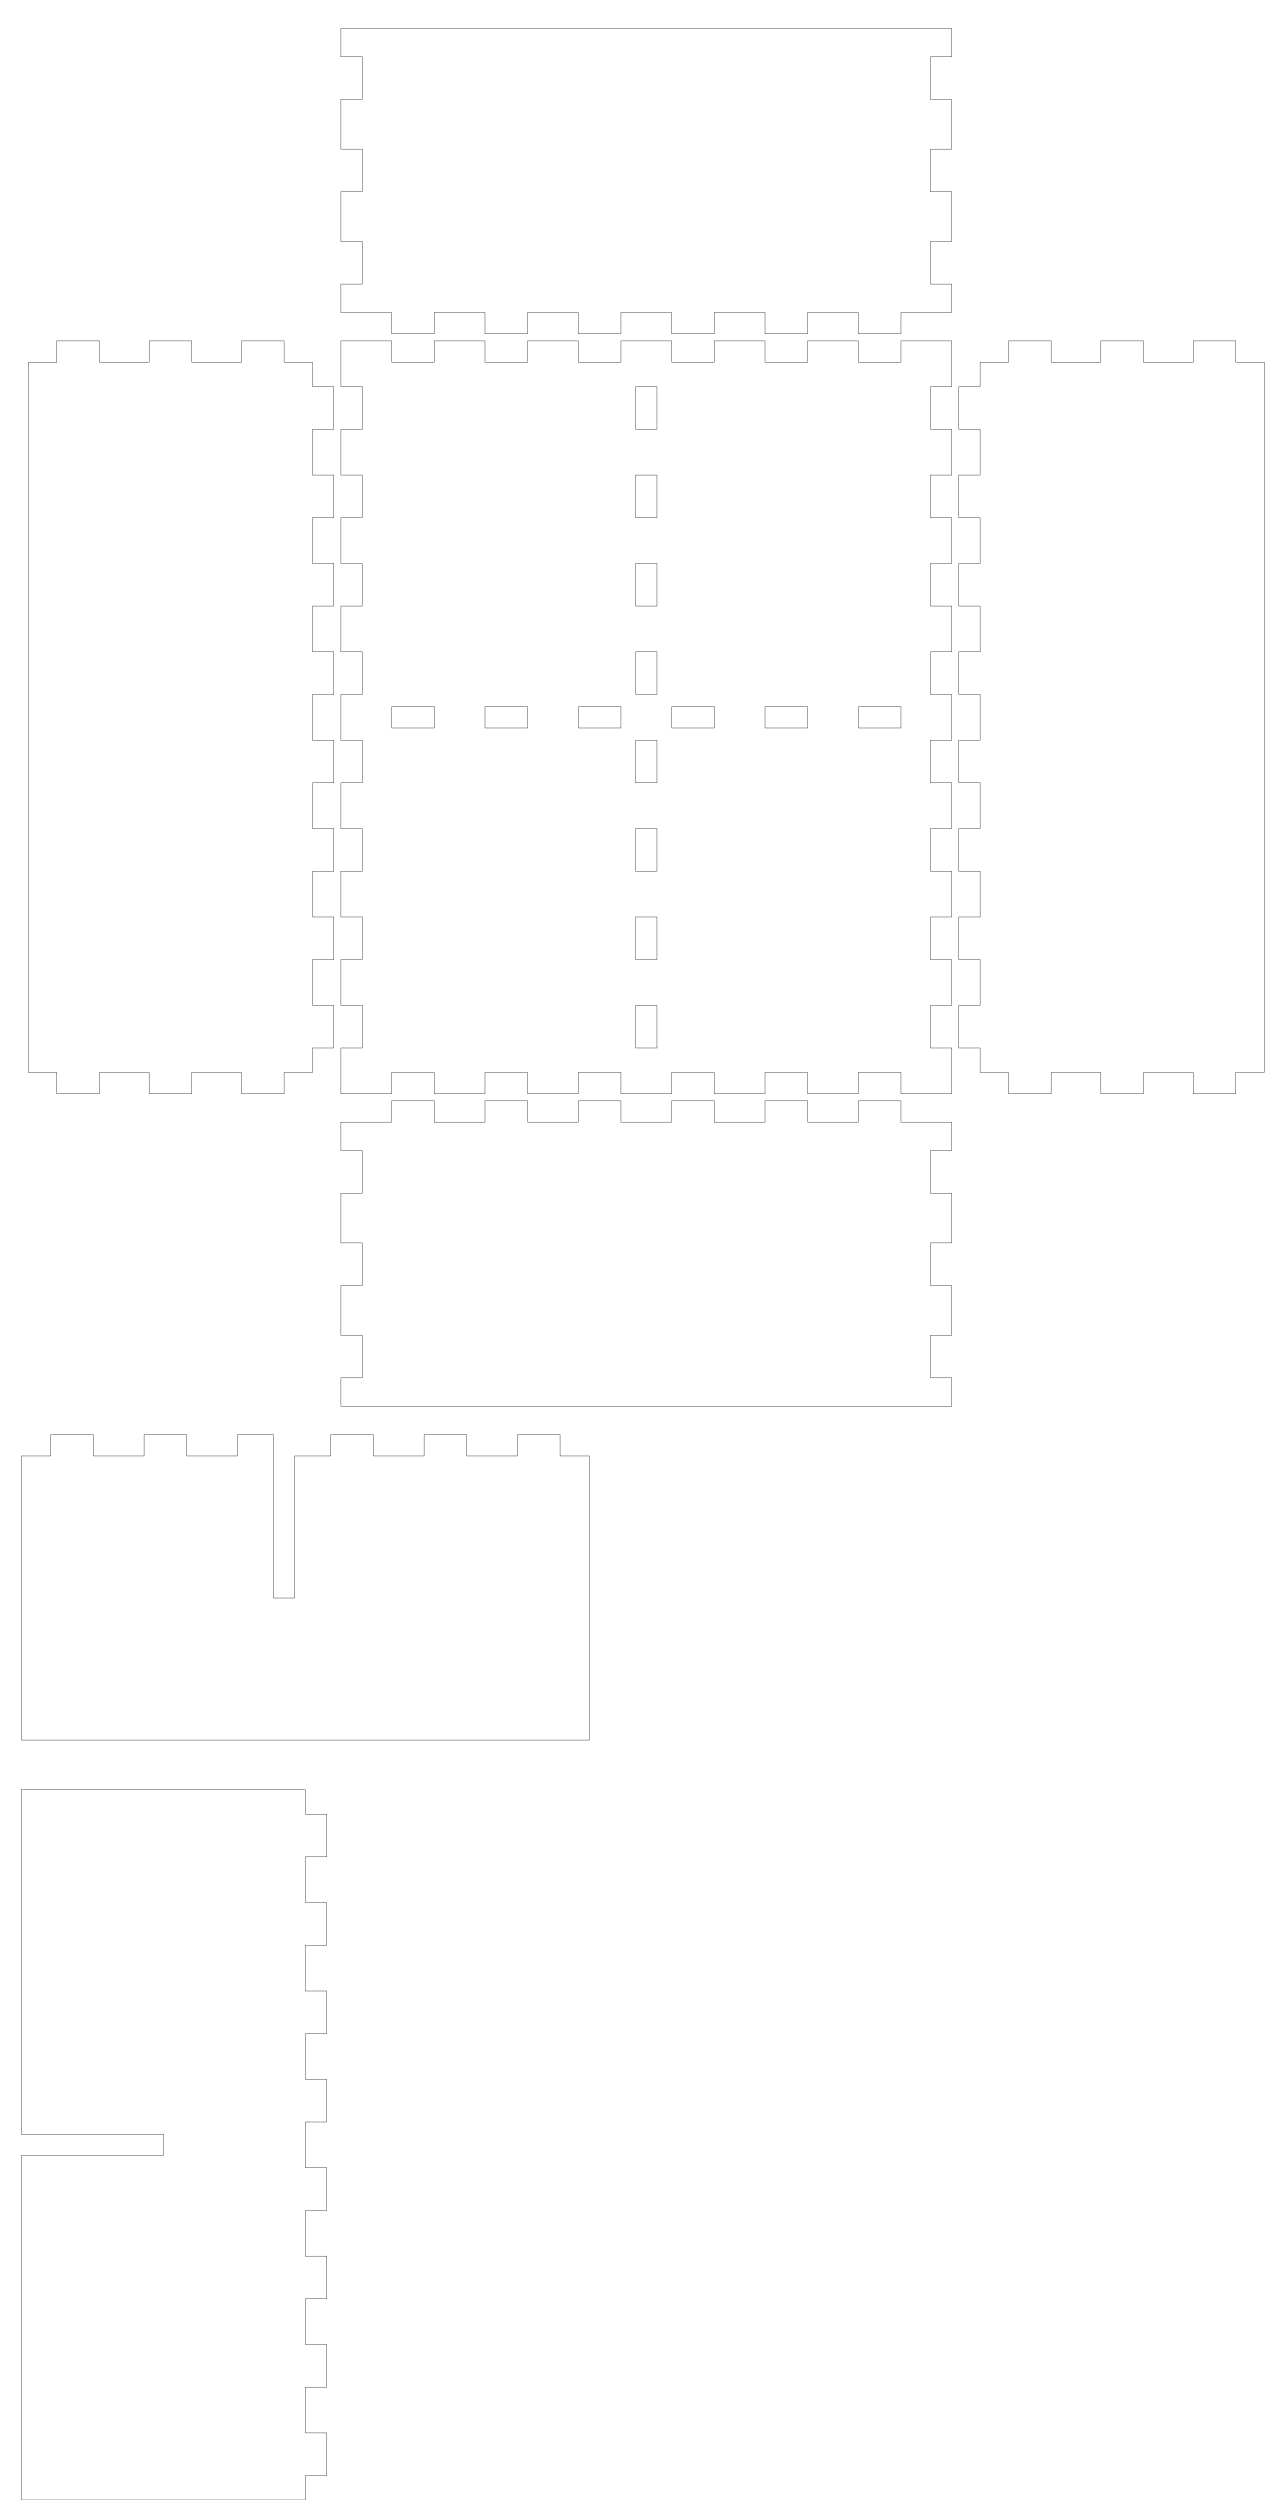
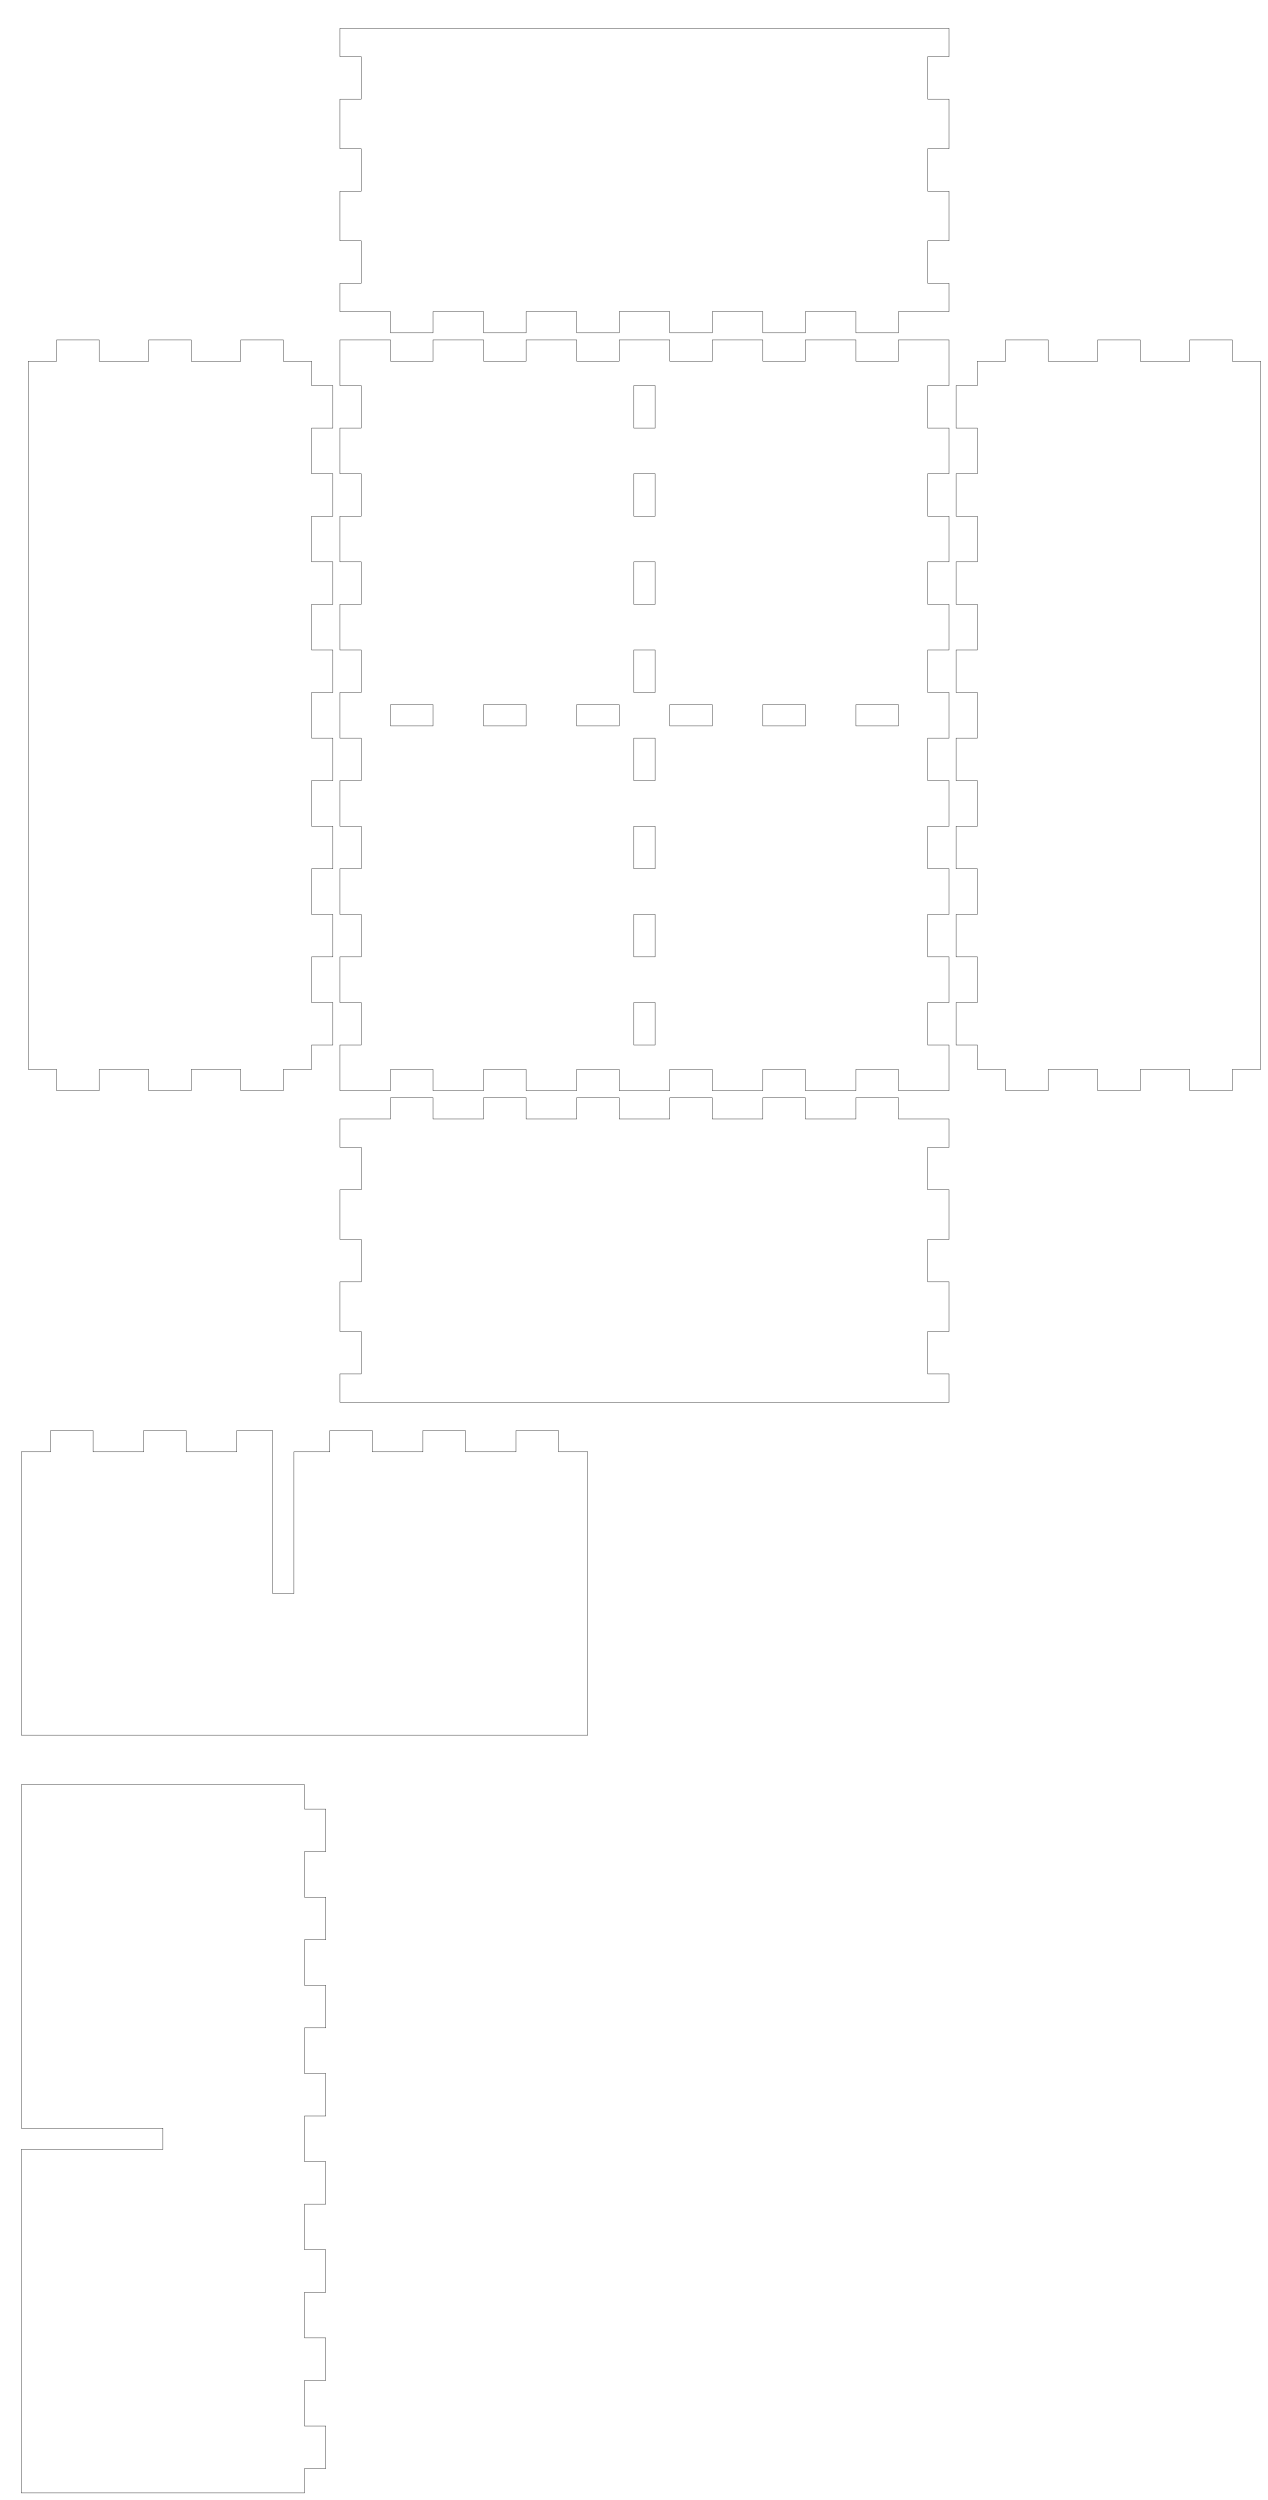
- <svg xmlns="http://www.w3.org/2000/svg" width="178mm" height="352mm" viewBox="0 0 178 352" version="1.1" id="svg5">
+ <svg xmlns="http://www.w3.org/2000/svg" width="179mm" height="353mm" viewBox="0 0 179 353" version="1.1" id="svg5">
  <defs id="defs2" />
  <g id="layer1">
    <path id="piece_001" style="fill:none;stroke:#000000;stroke-width:0.051" d="M 48 158 L 55.143 158 L 55.143 155 L 61.143 155 L 61.143 158 L 68.286 158 L 68.286 155 L 74.286 155 L 74.286 158 L 81.429 158 L 81.429 155 L 87.429 155 L 87.429 158 L 94.571 158 L 94.571 155 L 100.571 155 L 100.571 158 L 107.714 158 L 107.714 155 L 113.714 155 L 113.714 158 L 120.857 158 L 120.857 155 L 126.857 155 L 126.857 158 L 134 158 L 134 162 L 131 162 L 131 168 L 134 168 L 134 175 L 131 175 L 131 181 L 134 181 L 134 188 L 131 188 L 131 194 L 134 194 L 134 198 L 48 198 L 48 194 L 51 194 L 51 188 L 48 188 L 48 181 L 51 181 L 51 175 L 48 175 L 48 168 L 51 168 L 51 162 L 48 162 L 48 158 Z" />
    <path id="xdivider_001" style="fill:none;stroke:#000000;stroke-width:0.051" d="M 33.429 202 L 33.429 205 L 26.286 205 L 26.286 202 L 20.286 202 L 20.286 205 L 13.143 205 L 13.143 202 L 7.143 202 L 7.143 205 L 3 205 L 3 245 L 83 245 L 83 205 L 78.857 205 L 78.857 202 L 72.857 202 L 72.857 205 L 65.714 205 L 65.714 202 L 59.714 202 L 59.714 205 L 52.571 205 L 52.571 202 L 46.571 202 L 46.571 205 L 41.5 205 L 41.5 225 L 38.5 225 L 38.5 202 L 33.429 202 Z" />
    <path id="piece_002" style="fill:none;stroke:#000000;stroke-width:0.051" d="M 4 51 L 8 51 L 8 48 L 14 48 L 14 51 L 21 51 L 21 48 L 27 48 L 27 51 L 34 51 L 34 48 L 40 48 L 40 51 L 44 51 L 44 54.444 L 47 54.444 L 47 60.444 L 44 60.444 L 44 66.889 L 47 66.889 L 47 72.889 L 44 72.889 L 44 79.333 L 47 79.333 L 47 85.333 L 44 85.333 L 44 91.778 L 47 91.778 L 47 97.778 L 44 97.778 L 44 104.222 L 47 104.222 L 47 110.222 L 44 110.222 L 44 116.667 L 47 116.667 L 47 122.667 L 44 122.667 L 44 129.111 L 47 129.111 L 47 135.111 L 44 135.111 L 44 141.556 L 47 141.556 L 47 147.556 L 44 147.556 L 44 151 L 40 151 L 40 154 L 34 154 L 34 151 L 27 151 L 27 154 L 21 154 L 21 151 L 14 151 L 14 154 L 8 154 L 8 151 L 4 151 L 4 51 Z" />
    <path id="ydivider_001" style="fill:none;stroke:#000000;stroke-width:0.051" d="M 3 352 L 43 352 L 43 348.556 L 46 348.556 L 46 342.556 L 43 342.556 L 43 336.111 L 46 336.111 L 46 330.111 L 43 330.111 L 43 323.667 L 46 323.667 L 46 317.667 L 43 317.667 L 43 311.222 L 46 311.222 L 46 305.222 L 43 305.222 L 43 298.778 L 46 298.778 L 46 292.778 L 43 292.778 L 43 286.333 L 46 286.333 L 46 280.333 L 43 280.333 L 43 273.889 L 46 273.889 L 46 267.889 L 43 267.889 L 43 261.444 L 46 261.444 L 46 255.444 L 43 255.444 L 43 252 L 7 252 L 3 252 L 3 300.5 L 23 300.5 L 23 303.5 L 3 303.5 L 3 352 Z" />
    <path id="piece_003" style="fill:none;stroke:#000000;stroke-width:0.051" d="M 48 54.444 L 51 54.444 L 51 60.444 L 48 60.444 L 48 66.889 L 51 66.889 L 51 72.889 L 48 72.889 L 48 79.333 L 51 79.333 L 51 85.333 L 48 85.333 L 48 91.778 L 51 91.778 L 51 97.778 L 48 97.778 L 48 104.222 L 51 104.222 L 51 110.222 L 48 110.222 L 48 116.667 L 51 116.667 L 51 122.667 L 48 122.667 L 48 129.111 L 51 129.111 L 51 135.111 L 48 135.111 L 48 141.556 L 51 141.556 L 51 147.556 L 48 147.556 L 48 154 L 55.143 154 L 55.143 151 L 61.143 151 L 61.143 154 L 68.286 154 L 68.286 151 L 74.286 151 L 74.286 154 L 81.429 154 L 81.429 151 L 87.429 151 L 87.429 154 L 94.571 154 L 94.571 151 L 100.571 151 L 100.571 154 L 107.714 154 L 107.714 151 L 113.714 151 L 113.714 154 L 120.857 154 L 120.857 151 L 126.857 151 L 126.857 154 L 134 154 L 134 147.556 L 131 147.556 L 131 141.556 L 134 141.556 L 134 135.111 L 131 135.111 L 131 129.111 L 134 129.111 L 134 122.667 L 131 122.667 L 131 116.667 L 134 116.667 L 134 110.222 L 131 110.222 L 131 104.222 L 134 104.222 L 134 97.778 L 131 97.778 L 131 91.778 L 134 91.778 L 134 85.333 L 131 85.333 L 131 79.333 L 134 79.333 L 134 72.889 L 131 72.889 L 131 66.889 L 134 66.889 L 134 60.444 L 131 60.444 L 131 54.444 L 134 54.444 L 134 48 L 126.857 48 L 126.857 51 L 120.857 51 L 120.857 48 L 113.714 48 L 113.714 51 L 107.714 51 L 107.714 48 L 100.571 48 L 100.571 51 L 94.571 51 L 94.571 48 L 87.429 48 L 87.429 51 L 81.429 51 L 81.429 48 L 74.286 48 L 74.286 51 L 68.286 51 L 68.286 48 L 61.143 48 L 61.143 51 L 55.143 51 L 55.143 48 L 48 48 L 48 54.444 Z M 107.714 99.5 L 113.714 99.5 L 113.714 102.5 L 107.714 102.5 L 107.714 99.5 Z M 120.857 99.5 L 126.857 99.5 L 126.857 102.5 L 120.857 102.5 L 120.857 99.5 Z M 55.143 99.5 L 61.143 99.5 L 61.143 102.5 L 55.143 102.5 L 55.143 99.5 Z M 68.286 99.5 L 74.286 99.5 L 74.286 102.5 L 68.286 102.5 L 68.286 99.5 Z M 81.429 99.5 L 87.429 99.5 L 87.429 102.5 L 81.429 102.5 L 81.429 99.5 Z M 89.5 104.222 L 92.5 104.222 L 92.5 110.222 L 89.5 110.222 L 89.5 104.222 Z M 89.5 116.667 L 92.5 116.667 L 92.5 122.667 L 89.5 122.667 L 89.5 116.667 Z M 89.5 129.111 L 92.5 129.111 L 92.5 135.111 L 89.5 135.111 L 89.5 129.111 Z M 89.5 141.556 L 92.5 141.556 L 92.5 147.556 L 89.5 147.556 L 89.5 141.556 Z M 89.5 54.444 L 92.5 54.444 L 92.5 60.444 L 89.5 60.444 L 89.5 54.444 Z M 89.5 66.889 L 92.5 66.889 L 92.5 72.889 L 89.5 72.889 L 89.5 66.889 Z M 89.5 79.333 L 92.5 79.333 L 92.5 85.333 L 89.5 85.333 L 89.5 79.333 Z M 89.5 91.778 L 92.5 91.778 L 92.5 97.778 L 89.5 97.778 L 89.5 91.778 Z M 94.571 99.5 L 100.571 99.5 L 100.571 102.5 L 94.571 102.5 L 94.571 99.5 Z" />
    <path id="piece_004" style="fill:none;stroke:#000000;stroke-width:0.051" d="M 138 51 L 142 51 L 142 48 L 148 48 L 148 51 L 155 51 L 155 48 L 161 48 L 161 51 L 168 51 L 168 48 L 174 48 L 174 51 L 178 51 L 178 151 L 174 151 L 174 154 L 168 154 L 168 151 L 161 151 L 161 154 L 155 154 L 155 151 L 148 151 L 148 154 L 142 154 L 142 151 L 138 151 L 138 147.556 L 135 147.556 L 135 141.556 L 138 141.556 L 138 135.111 L 135 135.111 L 135 129.111 L 138 129.111 L 138 122.667 L 135 122.667 L 135 116.667 L 138 116.667 L 138 110.222 L 135 110.222 L 135 104.222 L 138 104.222 L 138 97.778 L 135 97.778 L 135 91.778 L 138 91.778 L 138 85.333 L 135 85.333 L 135 79.333 L 138 79.333 L 138 72.889 L 135 72.889 L 135 66.889 L 138 66.889 L 138 60.444 L 135 60.444 L 135 54.444 L 138 54.444 L 138 51 Z" />
    <path id="piece_005" style="fill:none;stroke:#000000;stroke-width:0.051" d="M 48 4 L 55.143 4 L 134 4 L 134 8 L 131 8 L 131 14 L 134 14 L 134 21 L 131 21 L 131 27 L 134 27 L 134 34 L 131 34 L 131 40 L 134 40 L 134 44 L 126.857 44 L 126.857 47 L 120.857 47 L 120.857 44 L 113.714 44 L 113.714 47 L 107.714 47 L 107.714 44 L 100.571 44 L 100.571 47 L 94.571 47 L 94.571 44 L 87.429 44 L 87.429 47 L 81.429 47 L 81.429 44 L 74.286 44 L 74.286 47 L 68.286 47 L 68.286 44 L 61.143 44 L 61.143 47 L 55.143 47 L 55.143 44 L 48 44 L 48 40 L 51 40 L 51 34 L 48 34 L 48 27 L 51 27 L 51 21 L 48 21 L 48 14 L 51 14 L 51 8 L 48 8 L 48 4 Z" />
  </g>
</svg>
